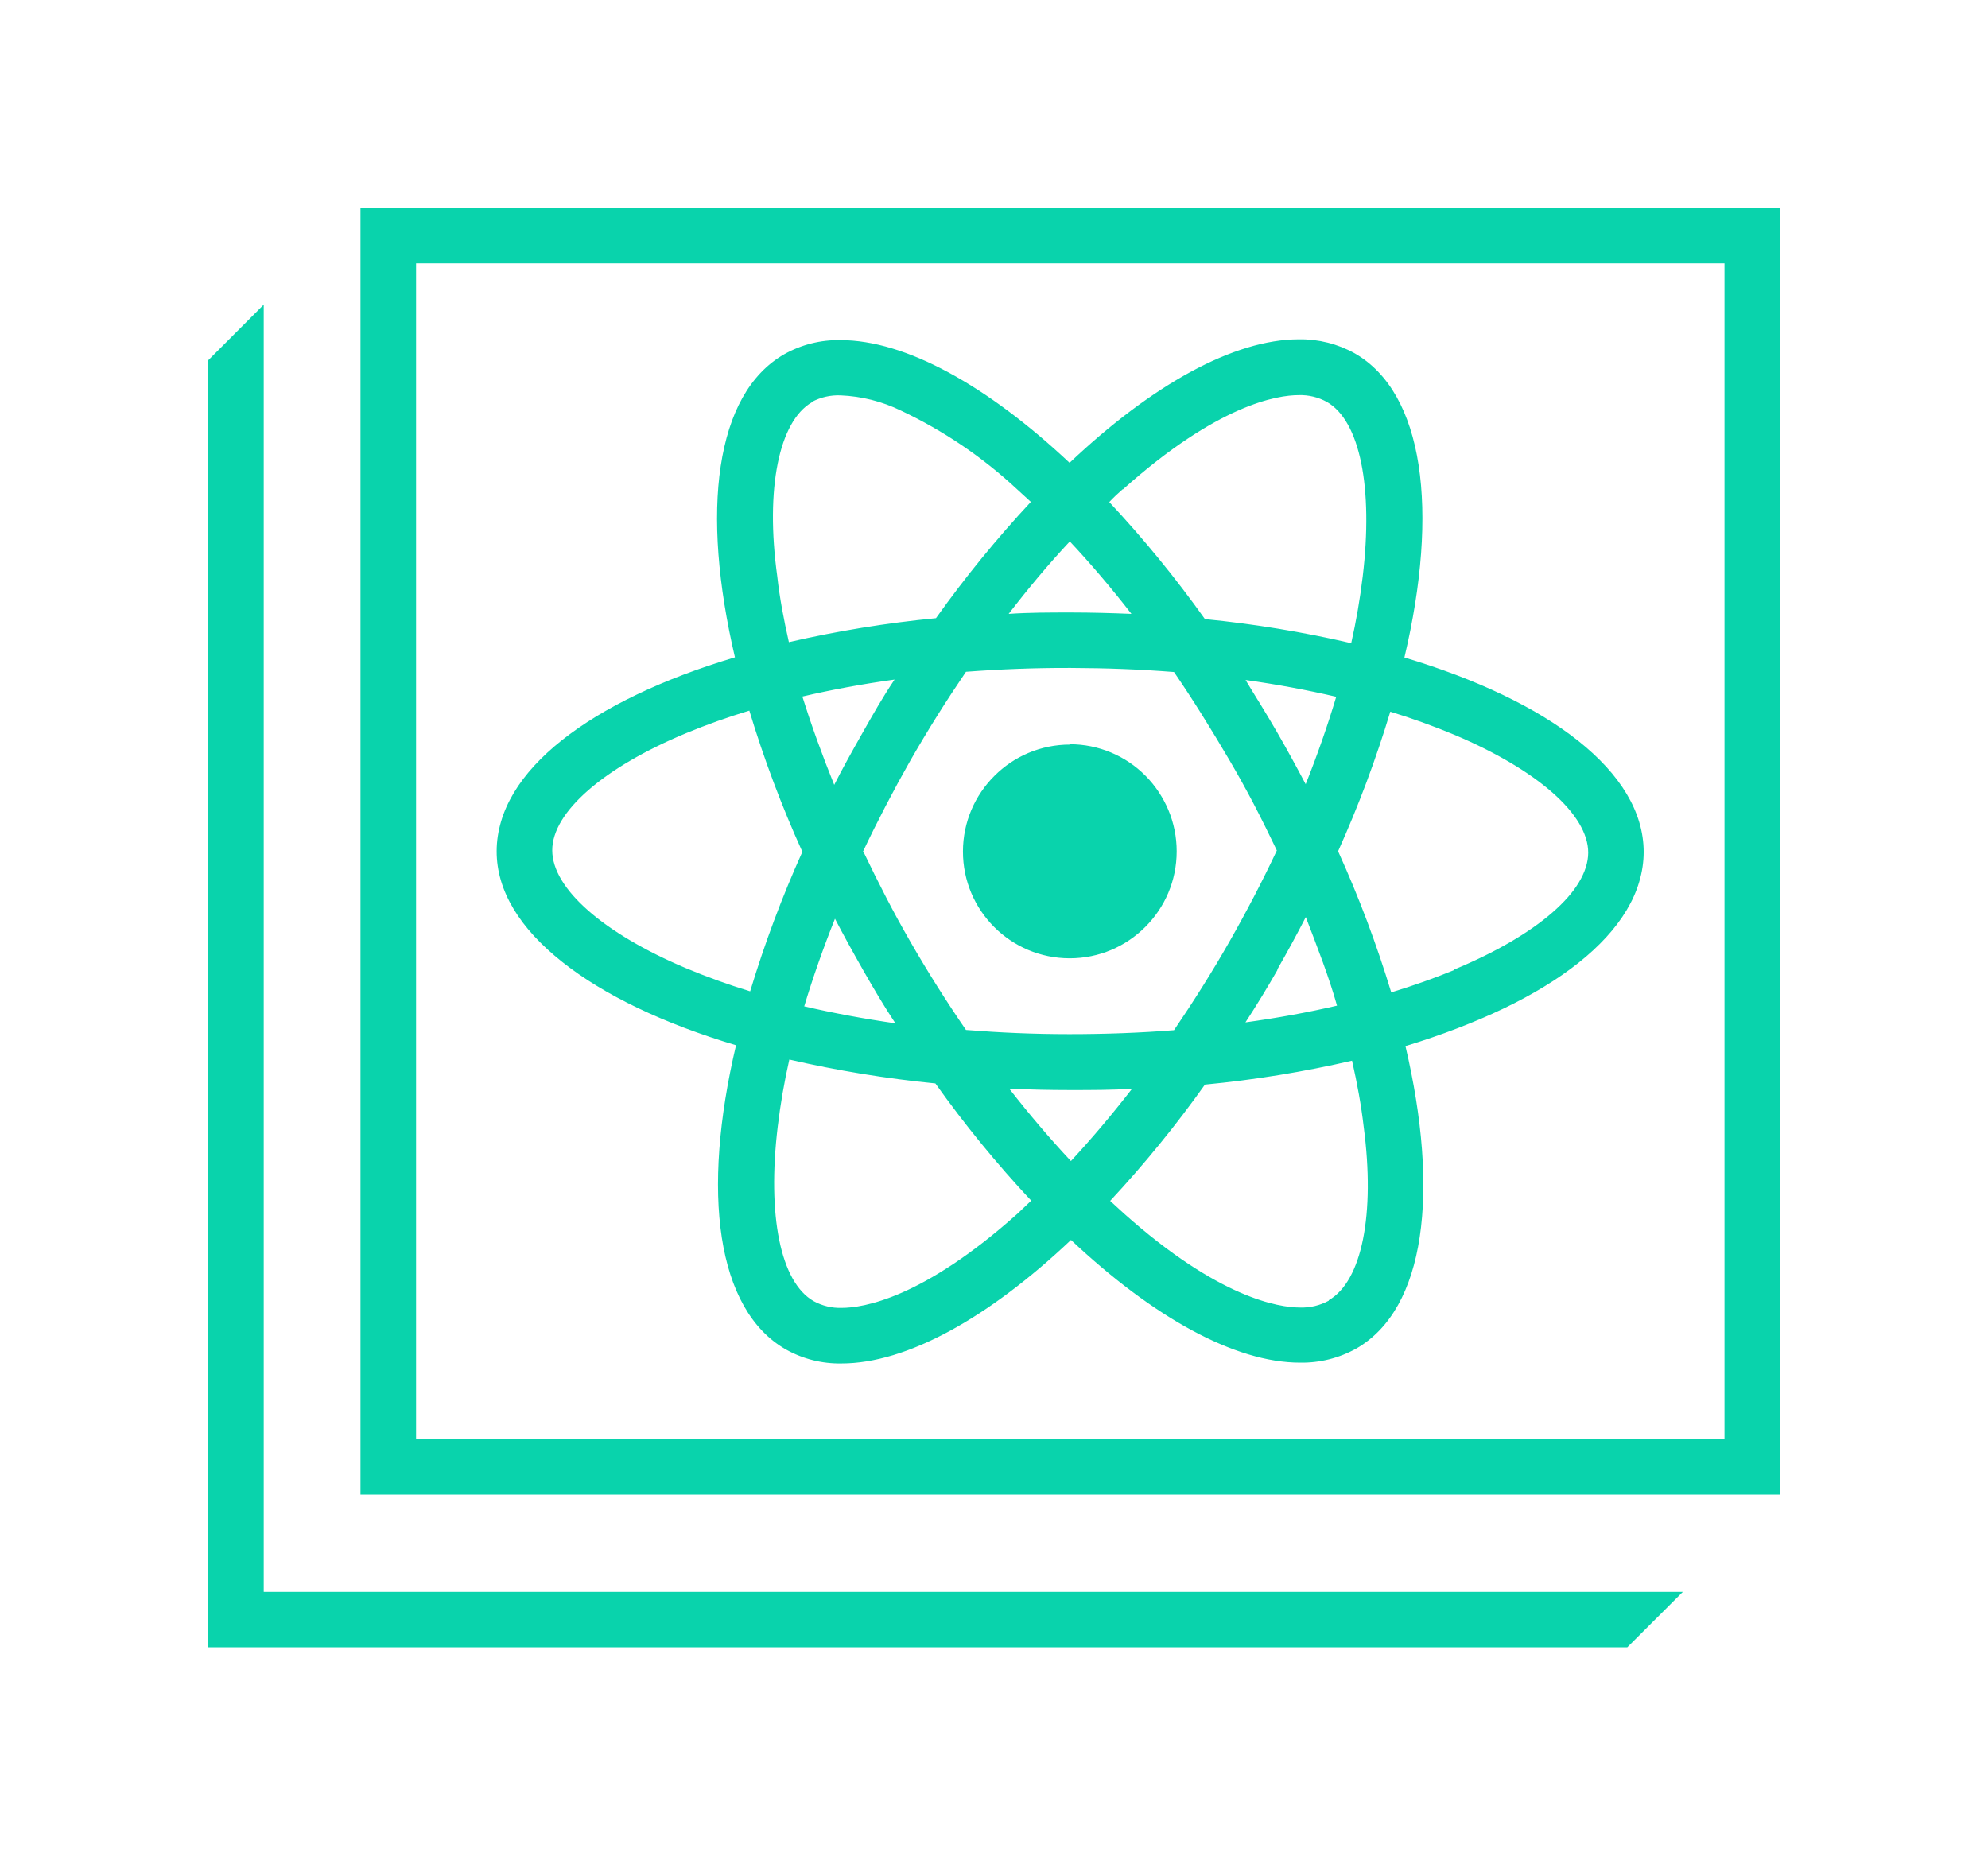
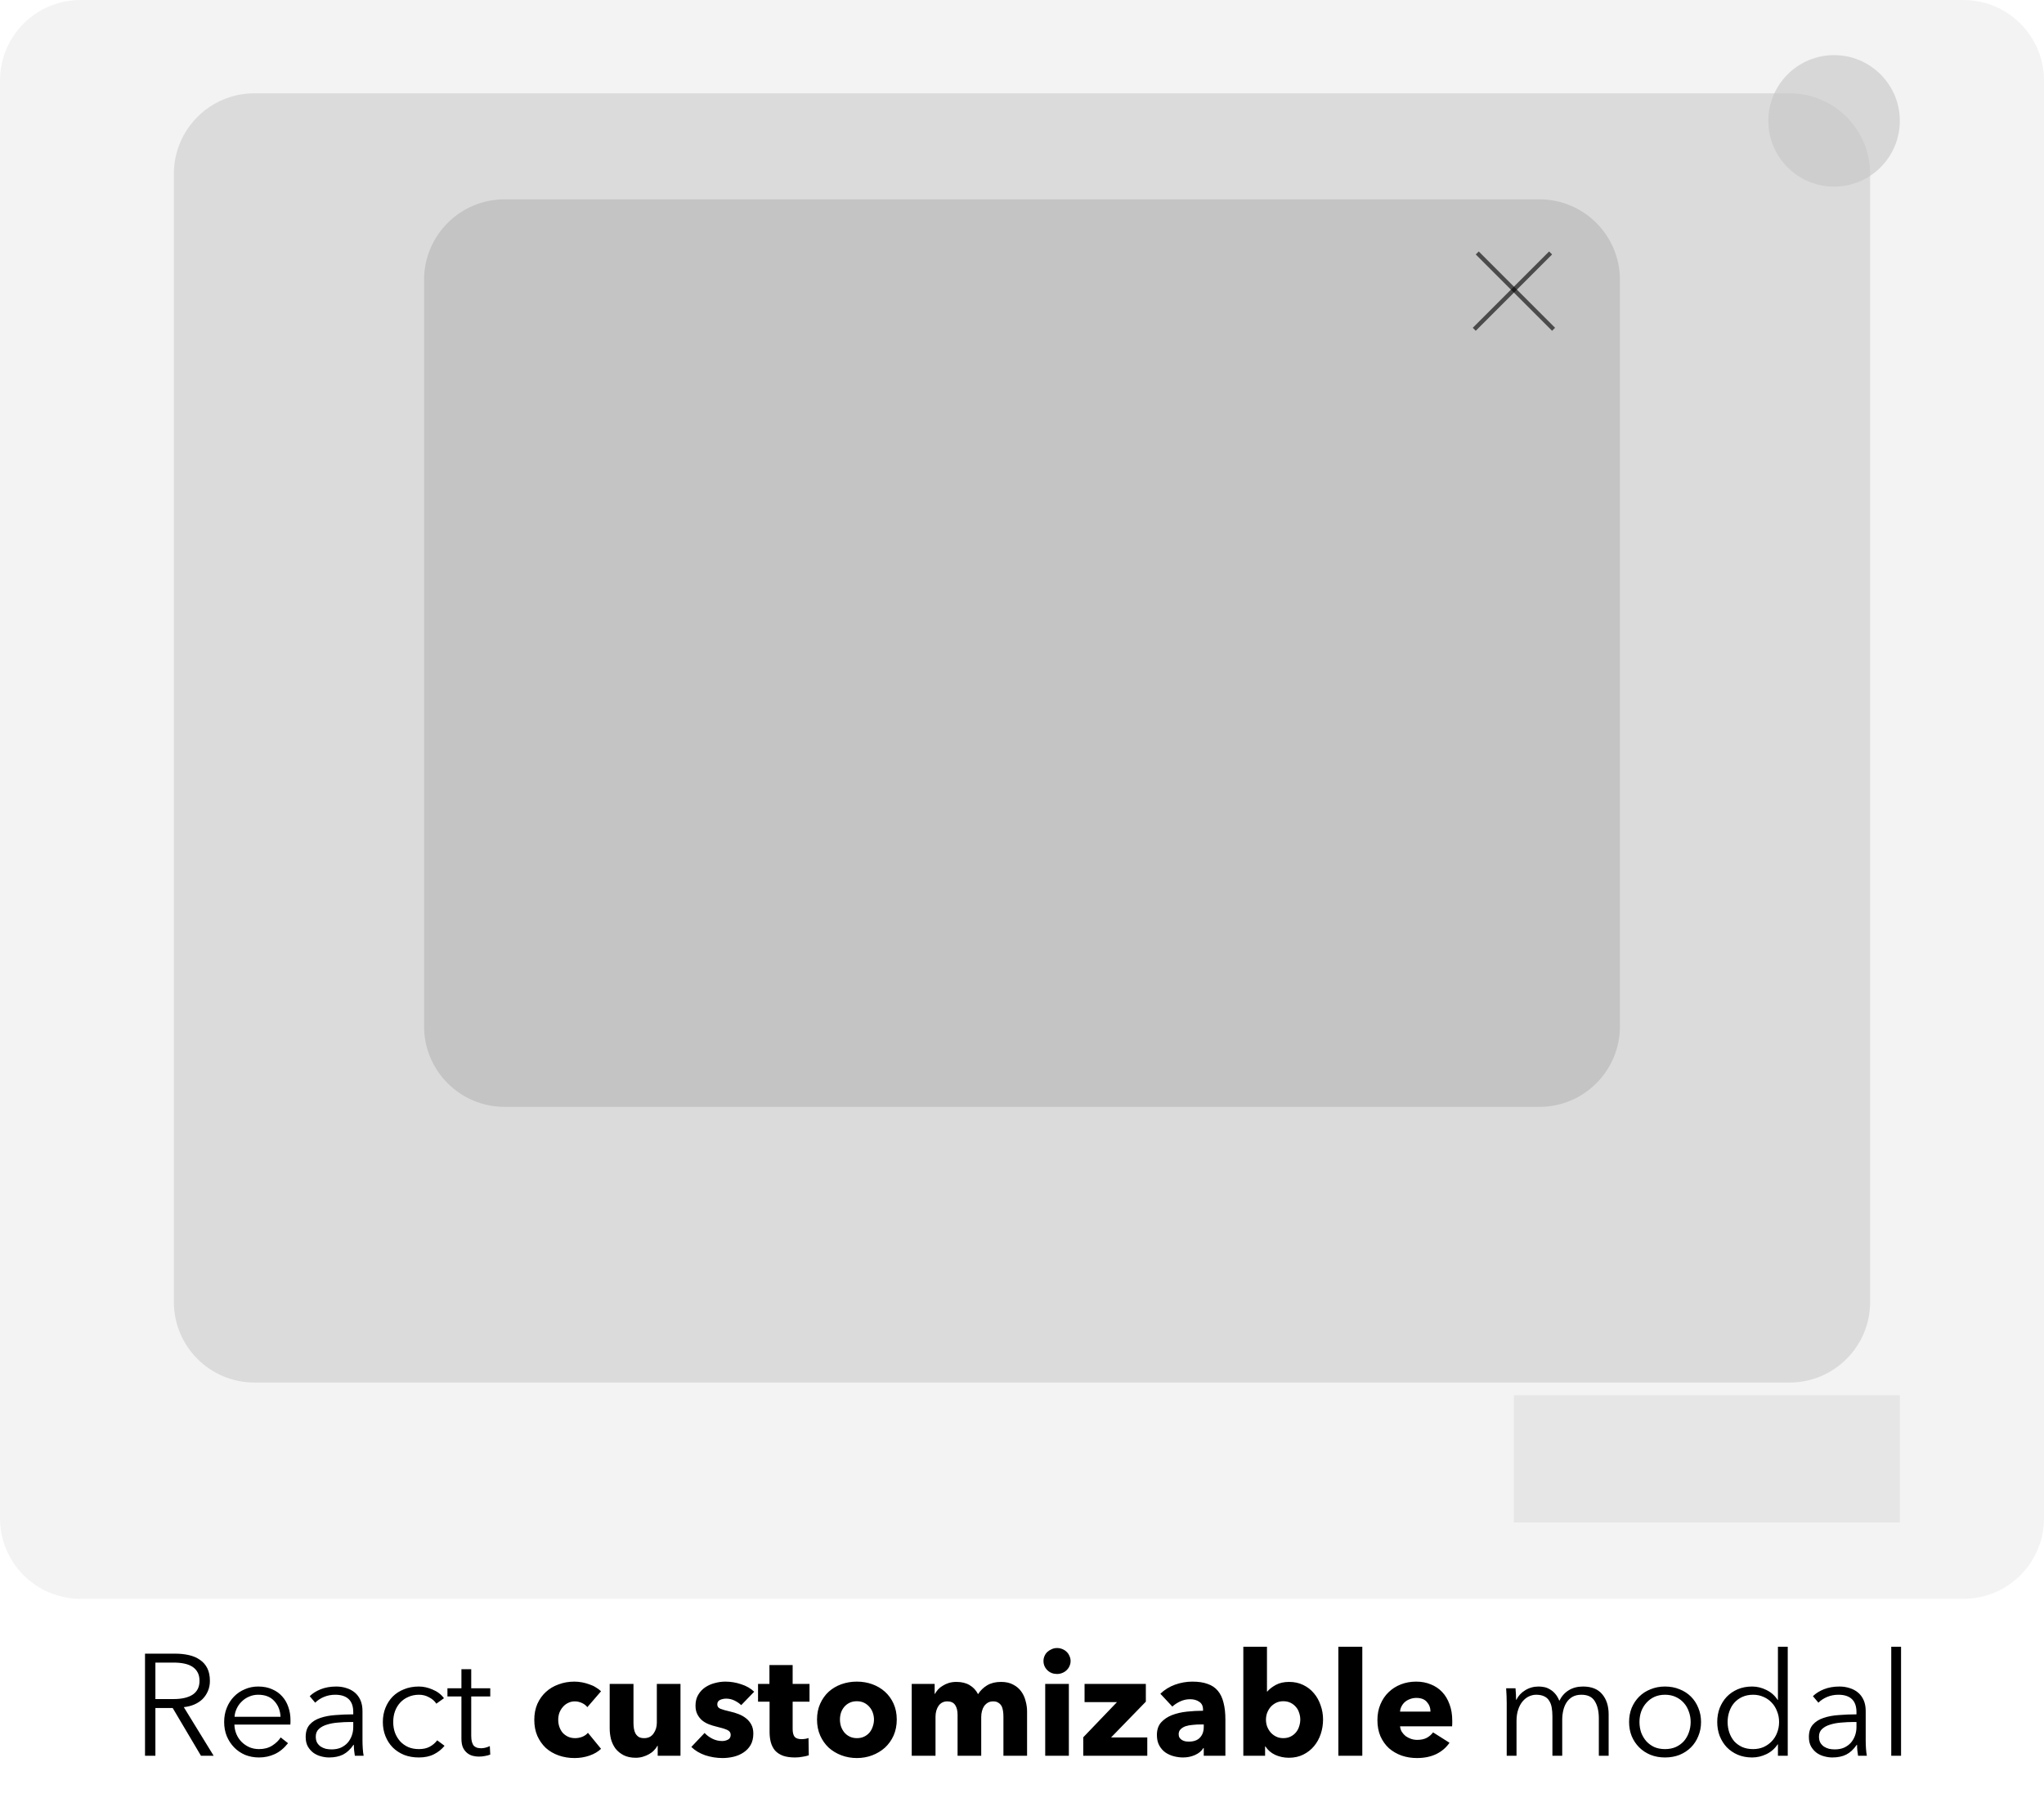
- <svg xmlns="http://www.w3.org/2000/svg" viewBox="0 0 170.96 159.93">
-   <defs>
-     <style>.cls-1{fill:#09d3ac;}</style>
-   </defs>
-   <path class="cls-1" d="M141.35,73.27c0-6.89-8.11-13-20.58-16.73,3-12.67,1.69-22.75-4.28-26.16a9.55,9.55,0,0,0-4.79-1.2c-5.57,0-12.61,3.89-19.72,10.62-7.11-6.68-14.13-10.55-19.69-10.55a9.46,9.46,0,0,0-4.86,1.22c-5.94,3.42-7.17,13.44-4.21,26.05-12.41,3.71-20.48,9.77-20.5,16.63s8.12,13,20.59,16.72c-3,12.68-1.7,22.75,4.28,26.16a9.41,9.41,0,0,0,4.78,1.2c5.58,0,12.62-3.89,19.73-10.62,7.1,6.68,14.12,10.55,19.69,10.55a9.59,9.59,0,0,0,4.86-1.22c5.94-3.42,7.16-13.44,4.21-26C133.27,86.18,141.34,80.12,141.35,73.27ZM96.56,42.06c8.19-7.33,13.31-8.12,15.13-8.12h0a4.71,4.71,0,0,1,2.42.58c2.86,1.63,4,7.38,3.09,15a56.73,56.73,0,0,1-1,5.79,97.7,97.7,0,0,0-12.58-2.07,98.47,98.47,0,0,0-8.24-10.08C95.75,42.79,96.15,42.42,96.56,42.06ZM71.77,78.94c.78,1.5,1.61,3,2.47,4.51S76,86.49,77,88c-2.71-.39-5.34-.88-7.84-1.46C69.86,84,70.75,81.5,71.77,78.94ZM69,59.9c2.53-.59,5.18-1.08,7.93-1.46-1,1.48-1.86,3-2.76,4.59s-1.69,3-2.46,4.52Q70.18,63.65,69,59.9Zm5.21,13.34q1.86-3.93,4.09-7.86c1.5-2.62,3.11-5.17,4.77-7.61,2.91-.22,5.91-.34,9-.33s6,.12,8.89.35c1.66,2.42,3.25,5,4.75,7.55s2.88,5.22,4.12,7.83c-1.23,2.62-2.6,5.25-4.08,7.85s-3.11,5.18-4.77,7.62c-2.91.23-5.91.34-9,.34s-6-.13-8.89-.36c-1.66-2.42-3.26-4.94-4.76-7.55S75.5,75.85,74.25,73.24Zm32.86-14.77c2.72.38,5.35.87,7.84,1.45-.74,2.47-1.62,5-2.64,7.55-.79-1.5-1.61-3-2.48-4.51S108,59.93,107.11,58.47Zm2.76,24.92q1.29-2.27,2.46-4.53c1,2.6,2,5.16,2.7,7.66-2.52.59-5.17,1.07-7.92,1.45Q108.52,85.75,109.87,83.39ZM92,46.56c1.8,1.92,3.57,4,5.3,6.23-1.71-.07-3.46-.12-5.23-.12s-3.58,0-5.33.12C88.45,50.57,90.2,48.48,92,46.56Zm-22.18-12A4.82,4.82,0,0,1,72.29,34a13.11,13.11,0,0,1,5.19,1.31,39.07,39.07,0,0,1,10,6.78l1.17,1.07a98.49,98.49,0,0,0-8.16,10,98.88,98.88,0,0,0-12.65,2.06c-.44-1.94-.8-3.84-1-5.67C65.8,42,67,36.24,69.81,34.6ZM64.53,85.26a58.75,58.75,0,0,1-5.54-2c-7.1-3-11.5-6.85-11.5-10.14S51.91,66,59,63.05a57.63,57.63,0,0,1,5.44-1.94A97.93,97.93,0,0,0,69,73.25,98.72,98.72,0,0,0,64.53,85.26Zm23,19.1c-8.19,7.33-13.31,8.11-15.14,8.11a4.69,4.69,0,0,1-2.42-.58c-2.86-1.63-4-7.38-3.09-15a56.07,56.07,0,0,1,1-5.78,99.51,99.51,0,0,0,12.58,2.06,97.17,97.17,0,0,0,8.24,10.08Zm4.57-4.51c-1.8-1.92-3.57-4-5.31-6.23,1.72.08,3.47.12,5.24.12s3.58,0,5.33-.11C95.63,95.85,93.87,97.93,92.09,99.85Zm22.18,12a4.82,4.82,0,0,1-2.48.59c-1.82,0-7-.8-15.16-8.1l-1.17-1.07a98.44,98.44,0,0,0,8.15-10,97,97,0,0,0,12.66-2.06c.44,1.94.79,3.84,1,5.67C118.27,104.42,117.12,110.18,114.27,111.81Zm10.8-28.44c-1.71.7-3.52,1.35-5.44,1.93a98.54,98.54,0,0,0-4.57-12.14,98.1,98.1,0,0,0,4.49-12,58.75,58.75,0,0,1,5.54,2c7.09,3,11.5,6.85,11.49,10.14S132.17,80.42,125.07,83.37ZM92,82.39a9.18,9.18,0,1,0-9.17-9.19A9.17,9.17,0,0,0,92,82.39ZM31,17.88V128.53H153.07V17.88ZM148.3,123.77H35.78V22.65H148.3Zm-85-33.9c-3,12.68-1.7,22.75,4.28,26.16a9.41,9.41,0,0,0,4.78,1.2c5.58,0,12.62-3.89,19.73-10.62,7.1,6.68,14.12,10.55,19.69,10.55a9.59,9.59,0,0,0,4.86-1.22c5.94-3.42,7.16-13.44,4.21-26,12.41-3.72,20.48-9.78,20.49-16.63s-8.11-13-20.58-16.73c3-12.67,1.69-22.75-4.28-26.16a9.55,9.55,0,0,0-4.79-1.2c-5.57,0-12.61,3.89-19.72,10.62-7.11-6.68-14.13-10.55-19.69-10.55a9.46,9.46,0,0,0-4.86,1.22c-5.94,3.42-7.17,13.44-4.21,26.05-12.41,3.71-20.48,9.77-20.5,16.63S50.84,86.13,63.31,89.87Zm24.21,14.49c-8.19,7.33-13.31,8.11-15.14,8.11a4.69,4.69,0,0,1-2.42-.58c-2.86-1.63-4-7.38-3.09-15a56.07,56.07,0,0,1,1-5.78,99.51,99.51,0,0,0,12.58,2.06,97.17,97.17,0,0,0,8.24,10.08Zm24.79-36.89c-.79-1.5-1.61-3-2.48-4.51s-1.8-3-2.72-4.49c2.72.38,5.35.87,7.84,1.45C114.21,62.39,113.33,64.92,112.31,67.47Zm2.72,19c-2.52.59-5.17,1.07-7.92,1.45q1.41-2.22,2.76-4.58t2.46-4.53C113.37,81.46,114.28,84,115,86.52Zm-5.21-13.35c-1.23,2.62-2.6,5.25-4.08,7.85s-3.11,5.18-4.77,7.62c-2.91.23-5.91.34-9,.34s-6-.13-8.89-.36c-1.66-2.42-3.26-4.94-4.76-7.55s-2.87-5.22-4.12-7.83q1.86-3.93,4.09-7.86c1.5-2.62,3.11-5.17,4.77-7.61,2.91-.22,5.91-.34,9-.33s6,.12,8.89.35c1.66,2.42,3.25,5,4.75,7.55S108.58,70.56,109.82,73.17ZM77,88c-2.71-.39-5.34-.88-7.84-1.46.74-2.46,1.63-5,2.65-7.55.78,1.5,1.61,3,2.47,4.51S76,86.49,77,88ZM74.21,63c-.87,1.5-1.69,3-2.46,4.52Q70.18,63.65,69,59.9c2.53-.59,5.18-1.08,7.93-1.46C76,59.92,75.11,61.45,74.21,63ZM92.09,99.85c-1.8-1.92-3.57-4-5.31-6.23,1.72.08,3.47.12,5.24.12s3.58,0,5.33-.11C95.63,95.85,93.87,97.93,92.09,99.85Zm22.18,12a4.82,4.82,0,0,1-2.48.59c-1.82,0-7-.8-15.16-8.1l-1.17-1.07a98.44,98.44,0,0,0,8.15-10,97,97,0,0,0,12.66-2.06c.44,1.94.79,3.84,1,5.67C118.27,104.42,117.12,110.18,114.27,111.81Zm5.28-50.66a58.75,58.75,0,0,1,5.54,2c7.09,3,11.5,6.85,11.49,10.14s-4.41,7.16-11.51,10.11c-1.71.7-3.52,1.35-5.44,1.93a98.54,98.54,0,0,0-4.57-12.14A98.1,98.1,0,0,0,119.55,61.15Zm-23-19.09c8.19-7.33,13.31-8.12,15.13-8.12h0a4.71,4.71,0,0,1,2.42.58c2.86,1.63,4,7.38,3.09,15a56.73,56.73,0,0,1-1,5.79,97.7,97.7,0,0,0-12.58-2.07,98.47,98.47,0,0,0-8.24-10.08C95.75,42.79,96.15,42.42,96.56,42.06ZM92,46.56c1.8,1.92,3.57,4,5.3,6.23-1.71-.07-3.46-.12-5.23-.12s-3.58,0-5.33.12C88.45,50.57,90.2,48.48,92,46.56Zm-22.18-12A4.82,4.82,0,0,1,72.29,34a13.11,13.11,0,0,1,5.19,1.31,39.07,39.07,0,0,1,10,6.78l1.17,1.07a98.49,98.49,0,0,0-8.16,10,98.88,98.88,0,0,0-12.65,2.06c-.44-1.94-.8-3.84-1-5.67C65.8,42,67,36.24,69.81,34.6ZM59,63.05a57.63,57.63,0,0,1,5.44-1.94A97.93,97.93,0,0,0,69,73.25a98.72,98.72,0,0,0-4.49,12,58.75,58.75,0,0,1-5.54-2c-7.1-3-11.5-6.85-11.5-10.14S51.91,66,59,63.05Zm33,1a9.18,9.18,0,1,0,9.17,9.19A9.17,9.17,0,0,0,92,64Zm0,0a9.18,9.18,0,1,0,9.17,9.19A9.17,9.17,0,0,0,92,64Zm0,0a9.18,9.18,0,1,0,9.17,9.19A9.17,9.17,0,0,0,92,64Zm49.35,9.24c0-6.89-8.11-13-20.58-16.73,3-12.67,1.69-22.75-4.28-26.16a9.55,9.55,0,0,0-4.79-1.2c-5.57,0-12.61,3.89-19.72,10.62-7.11-6.68-14.13-10.55-19.69-10.55a9.46,9.46,0,0,0-4.86,1.22c-5.94,3.42-7.17,13.44-4.21,26.05-12.41,3.71-20.48,9.77-20.5,16.63s8.12,13,20.59,16.72c-3,12.68-1.7,22.75,4.28,26.16a9.41,9.41,0,0,0,4.78,1.2c5.58,0,12.62-3.89,19.73-10.62,7.1,6.68,14.12,10.55,19.69,10.55a9.59,9.59,0,0,0,4.86-1.22c5.94-3.42,7.16-13.44,4.21-26C133.27,86.18,141.34,80.12,141.35,73.27ZM96.56,42.06c8.19-7.33,13.31-8.12,15.13-8.12h0a4.71,4.71,0,0,1,2.42.58c2.86,1.63,4,7.38,3.09,15a56.73,56.73,0,0,1-1,5.79,97.7,97.7,0,0,0-12.58-2.07,98.47,98.47,0,0,0-8.24-10.08C95.75,42.79,96.15,42.42,96.56,42.06ZM71.77,78.94c.78,1.5,1.61,3,2.47,4.51S76,86.49,77,88c-2.71-.39-5.34-.88-7.84-1.46C69.86,84,70.75,81.5,71.77,78.94ZM69,59.9c2.53-.59,5.18-1.08,7.93-1.46-1,1.48-1.86,3-2.76,4.59s-1.69,3-2.46,4.52Q70.18,63.65,69,59.9Zm5.21,13.34q1.86-3.93,4.09-7.86c1.5-2.62,3.11-5.17,4.77-7.61,2.91-.22,5.91-.34,9-.33s6,.12,8.89.35c1.66,2.42,3.25,5,4.75,7.55s2.88,5.22,4.12,7.83c-1.23,2.62-2.6,5.25-4.08,7.85s-3.11,5.18-4.77,7.62c-2.91.23-5.91.34-9,.34s-6-.13-8.89-.36c-1.66-2.42-3.26-4.94-4.76-7.55S75.5,75.85,74.25,73.24Zm32.86-14.77c2.72.38,5.35.87,7.84,1.45-.74,2.47-1.62,5-2.64,7.55-.79-1.5-1.61-3-2.48-4.51S108,59.93,107.11,58.47Zm2.76,24.92q1.29-2.27,2.46-4.53c1,2.6,2,5.16,2.7,7.66-2.52.59-5.17,1.07-7.92,1.45Q108.52,85.75,109.87,83.39ZM92,46.56c1.8,1.92,3.57,4,5.3,6.23-1.71-.07-3.46-.12-5.23-.12s-3.58,0-5.33.12C88.45,50.57,90.2,48.48,92,46.56Zm-22.18-12A4.82,4.82,0,0,1,72.29,34a13.11,13.11,0,0,1,5.19,1.31,39.07,39.07,0,0,1,10,6.78l1.17,1.07a98.49,98.49,0,0,0-8.16,10,98.88,98.88,0,0,0-12.65,2.06c-.44-1.94-.8-3.84-1-5.67C65.8,42,67,36.24,69.81,34.6ZM64.53,85.26a58.75,58.75,0,0,1-5.54-2c-7.1-3-11.5-6.85-11.5-10.14S51.91,66,59,63.05a57.63,57.63,0,0,1,5.44-1.94A97.93,97.93,0,0,0,69,73.25,98.72,98.72,0,0,0,64.53,85.26Zm23,19.1c-8.19,7.33-13.31,8.11-15.14,8.11a4.69,4.69,0,0,1-2.42-.58c-2.86-1.63-4-7.38-3.09-15a56.07,56.07,0,0,1,1-5.78,99.51,99.51,0,0,0,12.58,2.06,97.17,97.17,0,0,0,8.24,10.08Zm4.57-4.51c-1.8-1.92-3.57-4-5.31-6.23,1.72.08,3.47.12,5.24.12s3.58,0,5.33-.11C95.63,95.85,93.87,97.93,92.09,99.85Zm22.18,12a4.82,4.82,0,0,1-2.48.59c-1.82,0-7-.8-15.16-8.1l-1.17-1.07a98.44,98.44,0,0,0,8.15-10,97,97,0,0,0,12.66-2.06c.44,1.94.79,3.84,1,5.67C118.27,104.42,117.12,110.18,114.27,111.81Zm10.8-28.44c-1.71.7-3.52,1.35-5.44,1.93a98.54,98.54,0,0,0-4.57-12.14,98.1,98.1,0,0,0,4.49-12,58.75,58.75,0,0,1,5.54,2c7.09,3,11.5,6.85,11.49,10.14S132.17,80.42,125.07,83.37ZM92,82.39a9.18,9.18,0,1,0-9.17-9.19A9.17,9.17,0,0,0,92,82.39Zm-69.32,54.5V26.2L17.89,31V141.66H139.94l4.78-4.77Z" />
+ <svg xmlns="http://www.w3.org/2000/svg" width="482" height="426" viewBox="0 0 482 426" fill="none">
+   <rect width="482" height="377" rx="19" fill="#C4C4C4" fill-opacity="0.2" />
+   <rect x="41" y="22" width="400" height="304" rx="19" fill="#C4C4C4" fill-opacity="0.5" />
+   <rect x="100" y="47" width="282" height="214" rx="19" fill="#C4C4C4" />
+   <circle cx="432.5" cy="28.5" r="15.5" fill="#C4C4C4" fill-opacity="0.6" />
+   <rect x="357" y="329" width="91" height="30" fill="#C4C4C4" fill-opacity="0.3" />
+   <line x1="348.354" y1="59.646" x2="366.354" y2="77.646" stroke="black" stroke-opacity="0.62" />
+   <line y1="-0.5" x2="25.456" y2="-0.5" transform="matrix(-0.707107 0.707107 0.707107 0.707107 366 60)" stroke="black" stroke-opacity="0.62" />
+   <path d="M36.644 414H34.196V389.928H41.268C42.447 389.928 43.535 390.041 44.532 390.268C45.552 390.495 46.425 390.869 47.15 391.39C47.898 391.889 48.476 392.546 48.884 393.362C49.292 394.178 49.496 395.175 49.496 396.354C49.496 397.238 49.337 398.043 49.02 398.768C48.703 399.493 48.272 400.128 47.728 400.672C47.184 401.193 46.538 401.613 45.79 401.93C45.042 402.247 44.226 402.451 43.342 402.542L50.38 414H47.388L40.724 402.746H36.644V414ZM36.644 400.638H40.894C42.866 400.638 44.385 400.287 45.45 399.584C46.515 398.859 47.048 397.782 47.048 396.354C47.048 395.561 46.901 394.892 46.606 394.348C46.311 393.804 45.903 393.362 45.382 393.022C44.861 392.682 44.226 392.433 43.478 392.274C42.73 392.115 41.903 392.036 40.996 392.036H36.644V400.638ZM66.153 404.82C66.085 403.324 65.598 402.089 64.691 401.114C63.807 400.117 62.538 399.618 60.883 399.618C60.112 399.618 59.398 399.765 58.741 400.06C58.084 400.332 57.506 400.717 57.007 401.216C56.508 401.692 56.112 402.247 55.817 402.882C55.522 403.494 55.352 404.14 55.307 404.82H66.153ZM68.499 405.568C68.499 405.727 68.499 405.897 68.499 406.078C68.499 406.259 68.488 406.452 68.465 406.656H55.273C55.296 407.449 55.454 408.197 55.749 408.9C56.044 409.603 56.452 410.215 56.973 410.736C57.494 411.257 58.106 411.677 58.809 411.994C59.512 412.289 60.271 412.436 61.087 412.436C62.288 412.436 63.32 412.164 64.181 411.62C65.065 411.053 65.734 410.407 66.187 409.682L67.921 411.042C66.969 412.243 65.915 413.105 64.759 413.626C63.626 414.147 62.402 414.408 61.087 414.408C59.908 414.408 58.809 414.204 57.789 413.796C56.792 413.365 55.93 412.776 55.205 412.028C54.48 411.28 53.902 410.396 53.471 409.376C53.063 408.356 52.859 407.245 52.859 406.044C52.859 404.843 53.063 403.732 53.471 402.712C53.879 401.692 54.446 400.808 55.171 400.06C55.896 399.312 56.746 398.734 57.721 398.326C58.696 397.895 59.75 397.68 60.883 397.68C62.13 397.68 63.229 397.895 64.181 398.326C65.133 398.734 65.926 399.301 66.561 400.026C67.196 400.729 67.672 401.556 67.989 402.508C68.329 403.46 68.499 404.48 68.499 405.568ZM83.303 403.732C83.303 402.349 82.94 401.318 82.215 400.638C81.49 399.958 80.436 399.618 79.053 399.618C78.101 399.618 77.217 399.788 76.401 400.128C75.585 400.468 74.894 400.921 74.327 401.488L73.035 399.958C73.692 399.301 74.554 398.757 75.619 398.326C76.707 397.895 77.931 397.68 79.291 397.68C80.152 397.68 80.957 397.805 81.705 398.054C82.453 398.281 83.11 398.632 83.677 399.108C84.244 399.584 84.686 400.185 85.003 400.91C85.32 401.635 85.479 402.485 85.479 403.46V410.43C85.479 411.042 85.502 411.677 85.547 412.334C85.592 412.991 85.66 413.547 85.751 414H83.677C83.609 413.615 83.552 413.195 83.507 412.742C83.462 412.289 83.439 411.847 83.439 411.416H83.371C82.646 412.481 81.818 413.252 80.889 413.728C79.982 414.181 78.883 414.408 77.591 414.408C76.979 414.408 76.344 414.317 75.687 414.136C75.052 413.977 74.463 413.705 73.919 413.32C73.398 412.935 72.956 412.436 72.593 411.824C72.253 411.212 72.083 410.464 72.083 409.58C72.083 408.356 72.389 407.393 73.001 406.69C73.636 405.965 74.474 405.432 75.517 405.092C76.56 404.729 77.75 404.503 79.087 404.412C80.447 404.299 81.852 404.242 83.303 404.242V403.732ZM82.623 406.044C81.671 406.044 80.708 406.089 79.733 406.18C78.781 406.248 77.908 406.407 77.115 406.656C76.344 406.883 75.71 407.223 75.211 407.676C74.712 408.129 74.463 408.73 74.463 409.478C74.463 410.045 74.565 410.521 74.769 410.906C74.996 411.291 75.29 411.609 75.653 411.858C76.016 412.085 76.412 412.255 76.843 412.368C77.296 412.459 77.75 412.504 78.203 412.504C79.019 412.504 79.744 412.368 80.379 412.096C81.014 411.801 81.546 411.416 81.977 410.94C82.408 410.441 82.736 409.875 82.963 409.24C83.19 408.605 83.303 407.937 83.303 407.234V406.044H82.623ZM102.893 401.726C102.508 401.114 101.941 400.615 101.193 400.23C100.468 399.822 99.674 399.618 98.813 399.618C97.884 399.618 97.045 399.788 96.297 400.128C95.549 400.445 94.903 400.899 94.359 401.488C93.838 402.055 93.43 402.735 93.135 403.528C92.863 404.299 92.727 405.137 92.727 406.044C92.727 406.951 92.863 407.789 93.135 408.56C93.43 409.331 93.838 410.011 94.359 410.6C94.88 411.167 95.515 411.62 96.263 411.96C97.011 412.277 97.85 412.436 98.779 412.436C99.799 412.436 100.66 412.243 101.363 411.858C102.066 411.473 102.644 410.974 103.097 410.362L104.831 411.654C104.151 412.493 103.312 413.161 102.315 413.66C101.34 414.159 100.162 414.408 98.779 414.408C97.487 414.408 96.32 414.204 95.277 413.796C94.234 413.365 93.339 412.776 92.591 412.028C91.866 411.28 91.299 410.396 90.891 409.376C90.483 408.356 90.279 407.245 90.279 406.044C90.279 404.843 90.483 403.732 90.891 402.712C91.299 401.692 91.866 400.808 92.591 400.06C93.339 399.312 94.234 398.734 95.277 398.326C96.32 397.895 97.487 397.68 98.779 397.68C99.844 397.68 100.921 397.918 102.009 398.394C103.12 398.847 104.015 399.527 104.695 400.434L102.893 401.726ZM115.609 400.026H111.121V409.308C111.121 409.897 111.178 410.385 111.291 410.77C111.404 411.155 111.563 411.461 111.767 411.688C111.994 411.892 112.254 412.039 112.549 412.13C112.844 412.198 113.161 412.232 113.501 412.232C113.818 412.232 114.147 412.187 114.487 412.096C114.85 412.005 115.19 411.881 115.507 411.722L115.609 413.728C115.201 413.887 114.77 414 114.317 414.068C113.886 414.159 113.41 414.204 112.889 414.204C112.458 414.204 112.005 414.147 111.529 414.034C111.053 413.921 110.611 413.705 110.203 413.388C109.795 413.071 109.455 412.64 109.183 412.096C108.934 411.552 108.809 410.838 108.809 409.954V400.026H105.511V398.088H108.809V393.6H111.121V398.088H115.609V400.026ZM138.504 402.542C138.187 402.134 137.756 401.805 137.212 401.556C136.668 401.307 136.113 401.182 135.546 401.182C134.957 401.182 134.424 401.307 133.948 401.556C133.472 401.783 133.064 402.1 132.724 402.508C132.384 402.893 132.112 403.347 131.908 403.868C131.727 404.389 131.636 404.945 131.636 405.534C131.636 406.123 131.727 406.679 131.908 407.2C132.089 407.721 132.35 408.186 132.69 408.594C133.053 408.979 133.472 409.285 133.948 409.512C134.447 409.739 135.002 409.852 135.614 409.852C136.181 409.852 136.736 409.75 137.28 409.546C137.847 409.319 138.3 409.002 138.64 408.594L141.734 412.368C141.031 413.048 140.125 413.581 139.014 413.966C137.903 414.351 136.725 414.544 135.478 414.544C134.141 414.544 132.894 414.34 131.738 413.932C130.582 413.524 129.573 412.935 128.712 412.164C127.873 411.371 127.205 410.419 126.706 409.308C126.23 408.197 125.992 406.939 125.992 405.534C125.992 404.151 126.23 402.905 126.706 401.794C127.205 400.683 127.873 399.743 128.712 398.972C129.573 398.179 130.582 397.578 131.738 397.17C132.894 396.739 134.129 396.524 135.444 396.524C136.056 396.524 136.657 396.581 137.246 396.694C137.858 396.807 138.436 396.966 138.98 397.17C139.547 397.351 140.057 397.589 140.51 397.884C140.986 398.156 141.394 398.462 141.734 398.802L138.504 402.542ZM155.094 414V411.654H155.026C154.822 412.039 154.55 412.402 154.21 412.742C153.892 413.082 153.507 413.377 153.054 413.626C152.623 413.875 152.136 414.079 151.592 414.238C151.07 414.397 150.515 414.476 149.926 414.476C148.792 414.476 147.829 414.272 147.036 413.864C146.265 413.456 145.63 412.935 145.132 412.3C144.656 411.643 144.304 410.906 144.078 410.09C143.874 409.251 143.772 408.401 143.772 407.54V397.068H149.382V406.248C149.382 406.724 149.416 407.177 149.484 407.608C149.552 408.039 149.676 408.424 149.858 408.764C150.062 409.104 150.322 409.376 150.64 409.58C150.957 409.761 151.376 409.852 151.898 409.852C152.872 409.852 153.609 409.489 154.108 408.764C154.629 408.039 154.89 407.189 154.89 406.214V397.068H160.466V414H155.094ZM174.788 402.066C174.335 401.635 173.802 401.273 173.19 400.978C172.578 400.683 171.932 400.536 171.252 400.536C170.731 400.536 170.244 400.638 169.79 400.842C169.36 401.046 169.144 401.397 169.144 401.896C169.144 402.372 169.382 402.712 169.858 402.916C170.357 403.12 171.15 403.347 172.238 403.596C172.873 403.732 173.508 403.925 174.142 404.174C174.8 404.423 175.389 404.752 175.91 405.16C176.432 405.568 176.851 406.067 177.168 406.656C177.486 407.245 177.644 407.948 177.644 408.764C177.644 409.829 177.429 410.736 176.998 411.484C176.568 412.209 176.001 412.799 175.298 413.252C174.618 413.705 173.848 414.034 172.986 414.238C172.125 414.442 171.264 414.544 170.402 414.544C169.02 414.544 167.66 414.329 166.322 413.898C165.008 413.445 163.908 412.787 163.024 411.926L166.152 408.628C166.651 409.172 167.263 409.625 167.988 409.988C168.714 410.351 169.484 410.532 170.3 410.532C170.754 410.532 171.196 410.43 171.626 410.226C172.08 409.999 172.306 409.614 172.306 409.07C172.306 408.549 172.034 408.163 171.49 407.914C170.946 407.665 170.096 407.404 168.94 407.132C168.351 406.996 167.762 406.815 167.172 406.588C166.583 406.361 166.05 406.055 165.574 405.67C165.121 405.285 164.747 404.809 164.452 404.242C164.158 403.675 164.01 402.995 164.01 402.202C164.01 401.182 164.226 400.321 164.656 399.618C165.087 398.893 165.642 398.303 166.322 397.85C167.002 397.397 167.75 397.068 168.566 396.864C169.405 396.637 170.232 396.524 171.048 396.524C172.318 396.524 173.553 396.728 174.754 397.136C175.978 397.521 177.01 398.111 177.848 398.904L174.788 402.066ZM186.916 401.25V407.71C186.916 408.503 187.063 409.104 187.358 409.512C187.675 409.897 188.23 410.09 189.024 410.09C189.296 410.09 189.579 410.067 189.874 410.022C190.191 409.977 190.452 409.909 190.656 409.818L190.724 413.898C190.338 414.034 189.851 414.147 189.262 414.238C188.672 414.351 188.083 414.408 187.494 414.408C186.36 414.408 185.408 414.272 184.638 414C183.867 413.705 183.244 413.297 182.768 412.776C182.314 412.232 181.986 411.597 181.782 410.872C181.578 410.124 181.476 409.297 181.476 408.39V401.25H178.756V397.068H181.442V392.614H186.916V397.068H190.894V401.25H186.916ZM211.466 405.466C211.466 406.849 211.217 408.107 210.718 409.24C210.219 410.351 209.539 411.303 208.678 412.096C207.817 412.867 206.819 413.467 205.686 413.898C204.553 414.329 203.34 414.544 202.048 414.544C200.779 414.544 199.566 414.329 198.41 413.898C197.277 413.467 196.279 412.867 195.418 412.096C194.579 411.303 193.911 410.351 193.412 409.24C192.913 408.107 192.664 406.849 192.664 405.466C192.664 404.083 192.913 402.837 193.412 401.726C193.911 400.615 194.579 399.675 195.418 398.904C196.279 398.133 197.277 397.544 198.41 397.136C199.566 396.728 200.779 396.524 202.048 396.524C203.34 396.524 204.553 396.728 205.686 397.136C206.819 397.544 207.817 398.133 208.678 398.904C209.539 399.675 210.219 400.615 210.718 401.726C211.217 402.837 211.466 404.083 211.466 405.466ZM206.094 405.466C206.094 404.922 206.003 404.389 205.822 403.868C205.641 403.347 205.38 402.893 205.04 402.508C204.7 402.1 204.281 401.771 203.782 401.522C203.283 401.273 202.705 401.148 202.048 401.148C201.391 401.148 200.813 401.273 200.314 401.522C199.815 401.771 199.396 402.1 199.056 402.508C198.739 402.893 198.489 403.347 198.308 403.868C198.149 404.389 198.07 404.922 198.07 405.466C198.07 406.01 198.149 406.543 198.308 407.064C198.489 407.585 198.75 408.061 199.09 408.492C199.43 408.9 199.849 409.229 200.348 409.478C200.847 409.727 201.425 409.852 202.082 409.852C202.739 409.852 203.317 409.727 203.816 409.478C204.315 409.229 204.734 408.9 205.074 408.492C205.414 408.061 205.663 407.585 205.822 407.064C206.003 406.543 206.094 406.01 206.094 405.466ZM236.62 414V404.752C236.62 404.276 236.586 403.823 236.518 403.392C236.45 402.939 236.326 402.553 236.144 402.236C235.963 401.919 235.714 401.669 235.396 401.488C235.102 401.284 234.705 401.182 234.206 401.182C233.73 401.182 233.311 401.284 232.948 401.488C232.608 401.692 232.314 401.964 232.064 402.304C231.838 402.644 231.668 403.041 231.554 403.494C231.441 403.925 231.384 404.378 231.384 404.854V414H225.808V404.344C225.808 403.369 225.616 402.599 225.23 402.032C224.845 401.465 224.233 401.182 223.394 401.182C222.51 401.182 221.819 401.533 221.32 402.236C220.844 402.939 220.606 403.8 220.606 404.82V414H214.996V397.068H220.402V399.414H220.47C220.674 399.051 220.924 398.7 221.218 398.36C221.536 398.02 221.91 397.725 222.34 397.476C222.771 397.204 223.247 396.989 223.768 396.83C224.312 396.671 224.902 396.592 225.536 396.592C226.76 396.592 227.792 396.841 228.63 397.34C229.492 397.839 230.16 398.553 230.636 399.482C231.203 398.598 231.928 397.895 232.812 397.374C233.696 396.853 234.773 396.592 236.042 396.592C237.198 396.592 238.162 396.807 238.932 397.238C239.726 397.646 240.36 398.19 240.836 398.87C241.312 399.527 241.652 400.275 241.856 401.114C242.083 401.93 242.196 402.735 242.196 403.528V414H236.62ZM252.458 391.662C252.458 392.093 252.368 392.501 252.186 392.886C252.028 393.249 251.801 393.566 251.506 393.838C251.234 394.11 250.894 394.325 250.486 394.484C250.101 394.643 249.693 394.722 249.262 394.722C248.356 394.722 247.596 394.427 246.984 393.838C246.372 393.226 246.066 392.501 246.066 391.662C246.066 391.254 246.146 390.869 246.304 390.506C246.463 390.121 246.69 389.792 246.984 389.52C247.279 389.248 247.619 389.033 248.004 388.874C248.39 388.693 248.809 388.602 249.262 388.602C249.693 388.602 250.101 388.681 250.486 388.84C250.894 388.999 251.234 389.214 251.506 389.486C251.801 389.758 252.028 390.087 252.186 390.472C252.368 390.835 252.458 391.231 252.458 391.662ZM246.474 414V397.068H252.05V414H246.474ZM255.447 414V409.648L263.403 401.352H255.753V397.068H270.203V401.25L262.009 409.682H270.543V414H255.447ZM283.861 406.622H283.147C282.535 406.622 281.912 406.656 281.277 406.724C280.665 406.769 280.11 406.871 279.611 407.03C279.135 407.189 278.739 407.427 278.421 407.744C278.104 408.039 277.945 408.435 277.945 408.934C277.945 409.251 278.013 409.523 278.149 409.75C278.308 409.977 278.501 410.158 278.727 410.294C278.954 410.43 279.215 410.532 279.509 410.6C279.804 410.645 280.087 410.668 280.359 410.668C281.493 410.668 282.354 410.362 282.943 409.75C283.555 409.115 283.861 408.265 283.861 407.2V406.622ZM273.627 399.38C274.625 398.428 275.781 397.714 277.095 397.238C278.433 396.762 279.793 396.524 281.175 396.524C282.603 396.524 283.805 396.705 284.779 397.068C285.777 397.408 286.581 397.952 287.193 398.7C287.805 399.425 288.247 400.355 288.519 401.488C288.814 402.599 288.961 403.925 288.961 405.466V414H283.861V412.198H283.759C283.329 412.901 282.671 413.445 281.787 413.83C280.926 414.215 279.985 414.408 278.965 414.408C278.285 414.408 277.583 414.317 276.857 414.136C276.132 413.955 275.463 413.66 274.851 413.252C274.262 412.844 273.775 412.3 273.389 411.62C273.004 410.94 272.811 410.101 272.811 409.104C272.811 407.88 273.14 406.894 273.797 406.146C274.477 405.398 275.339 404.82 276.381 404.412C277.447 404.004 278.625 403.732 279.917 403.596C281.209 403.46 282.467 403.392 283.691 403.392V403.12C283.691 402.281 283.397 401.669 282.807 401.284C282.218 400.876 281.493 400.672 280.631 400.672C279.838 400.672 279.067 400.842 278.319 401.182C277.594 401.522 276.971 401.93 276.449 402.406L273.627 399.38ZM311.993 405.466C311.993 406.645 311.812 407.778 311.449 408.866C311.087 409.954 310.554 410.917 309.851 411.756C309.171 412.572 308.333 413.229 307.335 413.728C306.338 414.227 305.205 414.476 303.935 414.476C302.802 414.476 301.725 414.249 300.705 413.796C299.708 413.32 298.937 412.651 298.393 411.79H298.325V414H293.191V388.296H298.767V398.87H298.835C299.311 398.303 299.98 397.782 300.841 397.306C301.703 396.83 302.757 396.592 304.003 396.592C305.227 396.592 306.327 396.83 307.301 397.306C308.299 397.782 309.137 398.428 309.817 399.244C310.52 400.06 311.053 401.012 311.415 402.1C311.801 403.165 311.993 404.287 311.993 405.466ZM306.621 405.466C306.621 404.922 306.531 404.389 306.349 403.868C306.191 403.347 305.941 402.893 305.601 402.508C305.261 402.1 304.842 401.771 304.343 401.522C303.845 401.273 303.267 401.148 302.609 401.148C301.975 401.148 301.408 401.273 300.909 401.522C300.411 401.771 299.98 402.1 299.617 402.508C299.277 402.916 299.005 403.381 298.801 403.902C298.62 404.423 298.529 404.956 298.529 405.5C298.529 406.044 298.62 406.577 298.801 407.098C299.005 407.619 299.277 408.084 299.617 408.492C299.98 408.9 300.411 409.229 300.909 409.478C301.408 409.727 301.975 409.852 302.609 409.852C303.267 409.852 303.845 409.727 304.343 409.478C304.842 409.229 305.261 408.9 305.601 408.492C305.941 408.084 306.191 407.619 306.349 407.098C306.531 406.554 306.621 406.01 306.621 405.466ZM315.603 414V388.296H321.247V414H315.603ZM337.324 403.596C337.324 402.712 337.041 401.953 336.474 401.318C335.93 400.683 335.103 400.366 333.992 400.366C333.448 400.366 332.95 400.457 332.496 400.638C332.043 400.797 331.646 401.023 331.306 401.318C330.966 401.613 330.694 401.964 330.49 402.372C330.286 402.757 330.173 403.165 330.15 403.596H337.324ZM342.458 405.738C342.458 405.965 342.458 406.191 342.458 406.418C342.458 406.645 342.447 406.86 342.424 407.064H330.15C330.196 407.54 330.332 407.971 330.558 408.356C330.808 408.741 331.114 409.081 331.476 409.376C331.862 409.648 332.281 409.863 332.734 410.022C333.21 410.181 333.698 410.26 334.196 410.26C335.08 410.26 335.828 410.101 336.44 409.784C337.052 409.444 337.551 409.013 337.936 408.492L341.812 410.94C341.019 412.096 339.965 412.991 338.65 413.626C337.358 414.238 335.851 414.544 334.128 414.544C332.859 414.544 331.658 414.351 330.524 413.966C329.391 413.558 328.394 412.98 327.532 412.232C326.694 411.461 326.025 410.521 325.526 409.41C325.05 408.299 324.812 407.03 324.812 405.602C324.812 404.219 325.05 402.973 325.526 401.862C326.002 400.729 326.648 399.777 327.464 399.006C328.28 398.213 329.244 397.601 330.354 397.17C331.465 396.739 332.666 396.524 333.958 396.524C335.205 396.524 336.35 396.739 337.392 397.17C338.435 397.578 339.33 398.179 340.078 398.972C340.826 399.765 341.404 400.729 341.812 401.862C342.243 402.995 342.458 404.287 342.458 405.738ZM357.578 400.808C358.032 399.879 358.723 399.131 359.652 398.564C360.604 397.975 361.658 397.68 362.814 397.68C363.245 397.68 363.687 397.725 364.14 397.816C364.616 397.907 365.07 398.088 365.5 398.36C365.954 398.609 366.362 398.949 366.724 399.38C367.11 399.811 367.438 400.366 367.71 401.046C368.254 399.958 368.991 399.131 369.92 398.564C370.872 397.975 371.994 397.68 373.286 397.68C375.304 397.68 376.811 398.281 377.808 399.482C378.828 400.683 379.338 402.27 379.338 404.242V414H377.026V405.194C377.026 403.517 376.709 402.168 376.074 401.148C375.462 400.128 374.408 399.618 372.912 399.618C372.074 399.618 371.36 399.788 370.77 400.128C370.204 400.468 369.739 400.921 369.376 401.488C369.036 402.032 368.787 402.655 368.628 403.358C368.47 404.061 368.39 404.786 368.39 405.534V414H366.078V404.718C366.078 403.947 366.022 403.245 365.908 402.61C365.795 401.975 365.591 401.443 365.296 401.012C365.024 400.559 364.639 400.219 364.14 399.992C363.642 399.743 363.007 399.618 362.236 399.618C361.692 399.618 361.137 399.743 360.57 399.992C360.026 400.241 359.528 400.627 359.074 401.148C358.644 401.647 358.292 402.293 358.02 403.086C357.748 403.857 357.612 404.775 357.612 405.84V414H355.3V401.59C355.3 401.159 355.289 400.604 355.266 399.924C355.244 399.244 355.21 398.632 355.164 398.088H357.374C357.42 398.519 357.454 398.995 357.476 399.516C357.499 400.037 357.51 400.468 357.51 400.808H357.578ZM401.126 406.044C401.126 407.245 400.911 408.356 400.48 409.376C400.072 410.396 399.494 411.28 398.746 412.028C397.998 412.776 397.103 413.365 396.06 413.796C395.017 414.204 393.873 414.408 392.626 414.408C391.402 414.408 390.269 414.204 389.226 413.796C388.183 413.365 387.288 412.776 386.54 412.028C385.792 411.28 385.203 410.396 384.772 409.376C384.364 408.356 384.16 407.245 384.16 406.044C384.16 404.843 384.364 403.732 384.772 402.712C385.203 401.692 385.792 400.808 386.54 400.06C387.288 399.312 388.183 398.734 389.226 398.326C390.269 397.895 391.402 397.68 392.626 397.68C393.873 397.68 395.017 397.895 396.06 398.326C397.103 398.734 397.998 399.312 398.746 400.06C399.494 400.808 400.072 401.692 400.48 402.712C400.911 403.732 401.126 404.843 401.126 406.044ZM398.678 406.044C398.678 405.16 398.531 404.333 398.236 403.562C397.964 402.769 397.567 402.089 397.046 401.522C396.525 400.933 395.89 400.468 395.142 400.128C394.394 399.788 393.555 399.618 392.626 399.618C391.697 399.618 390.858 399.788 390.11 400.128C389.385 400.468 388.761 400.933 388.24 401.522C387.719 402.089 387.311 402.769 387.016 403.562C386.744 404.333 386.608 405.16 386.608 406.044C386.608 406.928 386.744 407.767 387.016 408.56C387.311 409.331 387.719 410.011 388.24 410.6C388.761 411.167 389.385 411.62 390.11 411.96C390.858 412.277 391.697 412.436 392.626 412.436C393.555 412.436 394.394 412.277 395.142 411.96C395.89 411.62 396.525 411.167 397.046 410.6C397.567 410.011 397.964 409.331 398.236 408.56C398.531 407.767 398.678 406.928 398.678 406.044ZM419.191 411.314C418.511 412.334 417.627 413.105 416.539 413.626C415.451 414.147 414.329 414.408 413.173 414.408C411.926 414.408 410.793 414.193 409.773 413.762C408.776 413.331 407.914 412.742 407.189 411.994C406.486 411.246 405.931 410.362 405.523 409.342C405.138 408.322 404.945 407.223 404.945 406.044C404.945 404.865 405.138 403.766 405.523 402.746C405.931 401.726 406.486 400.842 407.189 400.094C407.914 399.346 408.776 398.757 409.773 398.326C410.793 397.895 411.926 397.68 413.173 397.68C414.329 397.68 415.451 397.952 416.539 398.496C417.627 399.017 418.511 399.799 419.191 400.842H419.259V388.296H421.571V414H419.259V411.314H419.191ZM407.393 406.044C407.393 406.928 407.529 407.767 407.801 408.56C408.073 409.331 408.458 410.011 408.957 410.6C409.478 411.167 410.113 411.62 410.861 411.96C411.609 412.277 412.459 412.436 413.411 412.436C414.295 412.436 415.111 412.277 415.859 411.96C416.607 411.62 417.253 411.167 417.797 410.6C418.341 410.033 418.76 409.365 419.055 408.594C419.372 407.801 419.531 406.951 419.531 406.044C419.531 405.137 419.372 404.299 419.055 403.528C418.76 402.735 418.341 402.055 417.797 401.488C417.253 400.899 416.607 400.445 415.859 400.128C415.111 399.788 414.295 399.618 413.411 399.618C412.459 399.618 411.609 399.788 410.861 400.128C410.113 400.468 409.478 400.933 408.957 401.522C408.458 402.089 408.073 402.769 407.801 403.562C407.529 404.333 407.393 405.16 407.393 406.044ZM437.779 403.732C437.779 402.349 437.417 401.318 436.691 400.638C435.966 399.958 434.912 399.618 433.529 399.618C432.577 399.618 431.693 399.788 430.877 400.128C430.061 400.468 429.37 400.921 428.803 401.488L427.511 399.958C428.169 399.301 429.03 398.757 430.095 398.326C431.183 397.895 432.407 397.68 433.767 397.68C434.629 397.68 435.433 397.805 436.181 398.054C436.929 398.281 437.587 398.632 438.153 399.108C438.72 399.584 439.162 400.185 439.479 400.91C439.797 401.635 439.955 402.485 439.955 403.46V410.43C439.955 411.042 439.978 411.677 440.023 412.334C440.069 412.991 440.137 413.547 440.227 414H438.153C438.085 413.615 438.029 413.195 437.983 412.742C437.938 412.289 437.915 411.847 437.915 411.416H437.847C437.122 412.481 436.295 413.252 435.365 413.728C434.459 414.181 433.359 414.408 432.067 414.408C431.455 414.408 430.821 414.317 430.163 414.136C429.529 413.977 428.939 413.705 428.395 413.32C427.874 412.935 427.432 412.436 427.069 411.824C426.729 411.212 426.559 410.464 426.559 409.58C426.559 408.356 426.865 407.393 427.477 406.69C428.112 405.965 428.951 405.432 429.993 405.092C431.036 404.729 432.226 404.503 433.563 404.412C434.923 404.299 436.329 404.242 437.779 404.242V403.732ZM437.099 406.044C436.147 406.044 435.184 406.089 434.209 406.18C433.257 406.248 432.385 406.407 431.591 406.656C430.821 406.883 430.186 407.223 429.687 407.676C429.189 408.129 428.939 408.73 428.939 409.478C428.939 410.045 429.041 410.521 429.245 410.906C429.472 411.291 429.767 411.609 430.129 411.858C430.492 412.085 430.889 412.255 431.319 412.368C431.773 412.459 432.226 412.504 432.679 412.504C433.495 412.504 434.221 412.368 434.855 412.096C435.49 411.801 436.023 411.416 436.453 410.94C436.884 410.441 437.213 409.875 437.439 409.24C437.666 408.605 437.779 407.937 437.779 407.234V406.044H437.099ZM448.292 414H445.98V388.296H448.292V414Z" fill="black" />
</svg>
